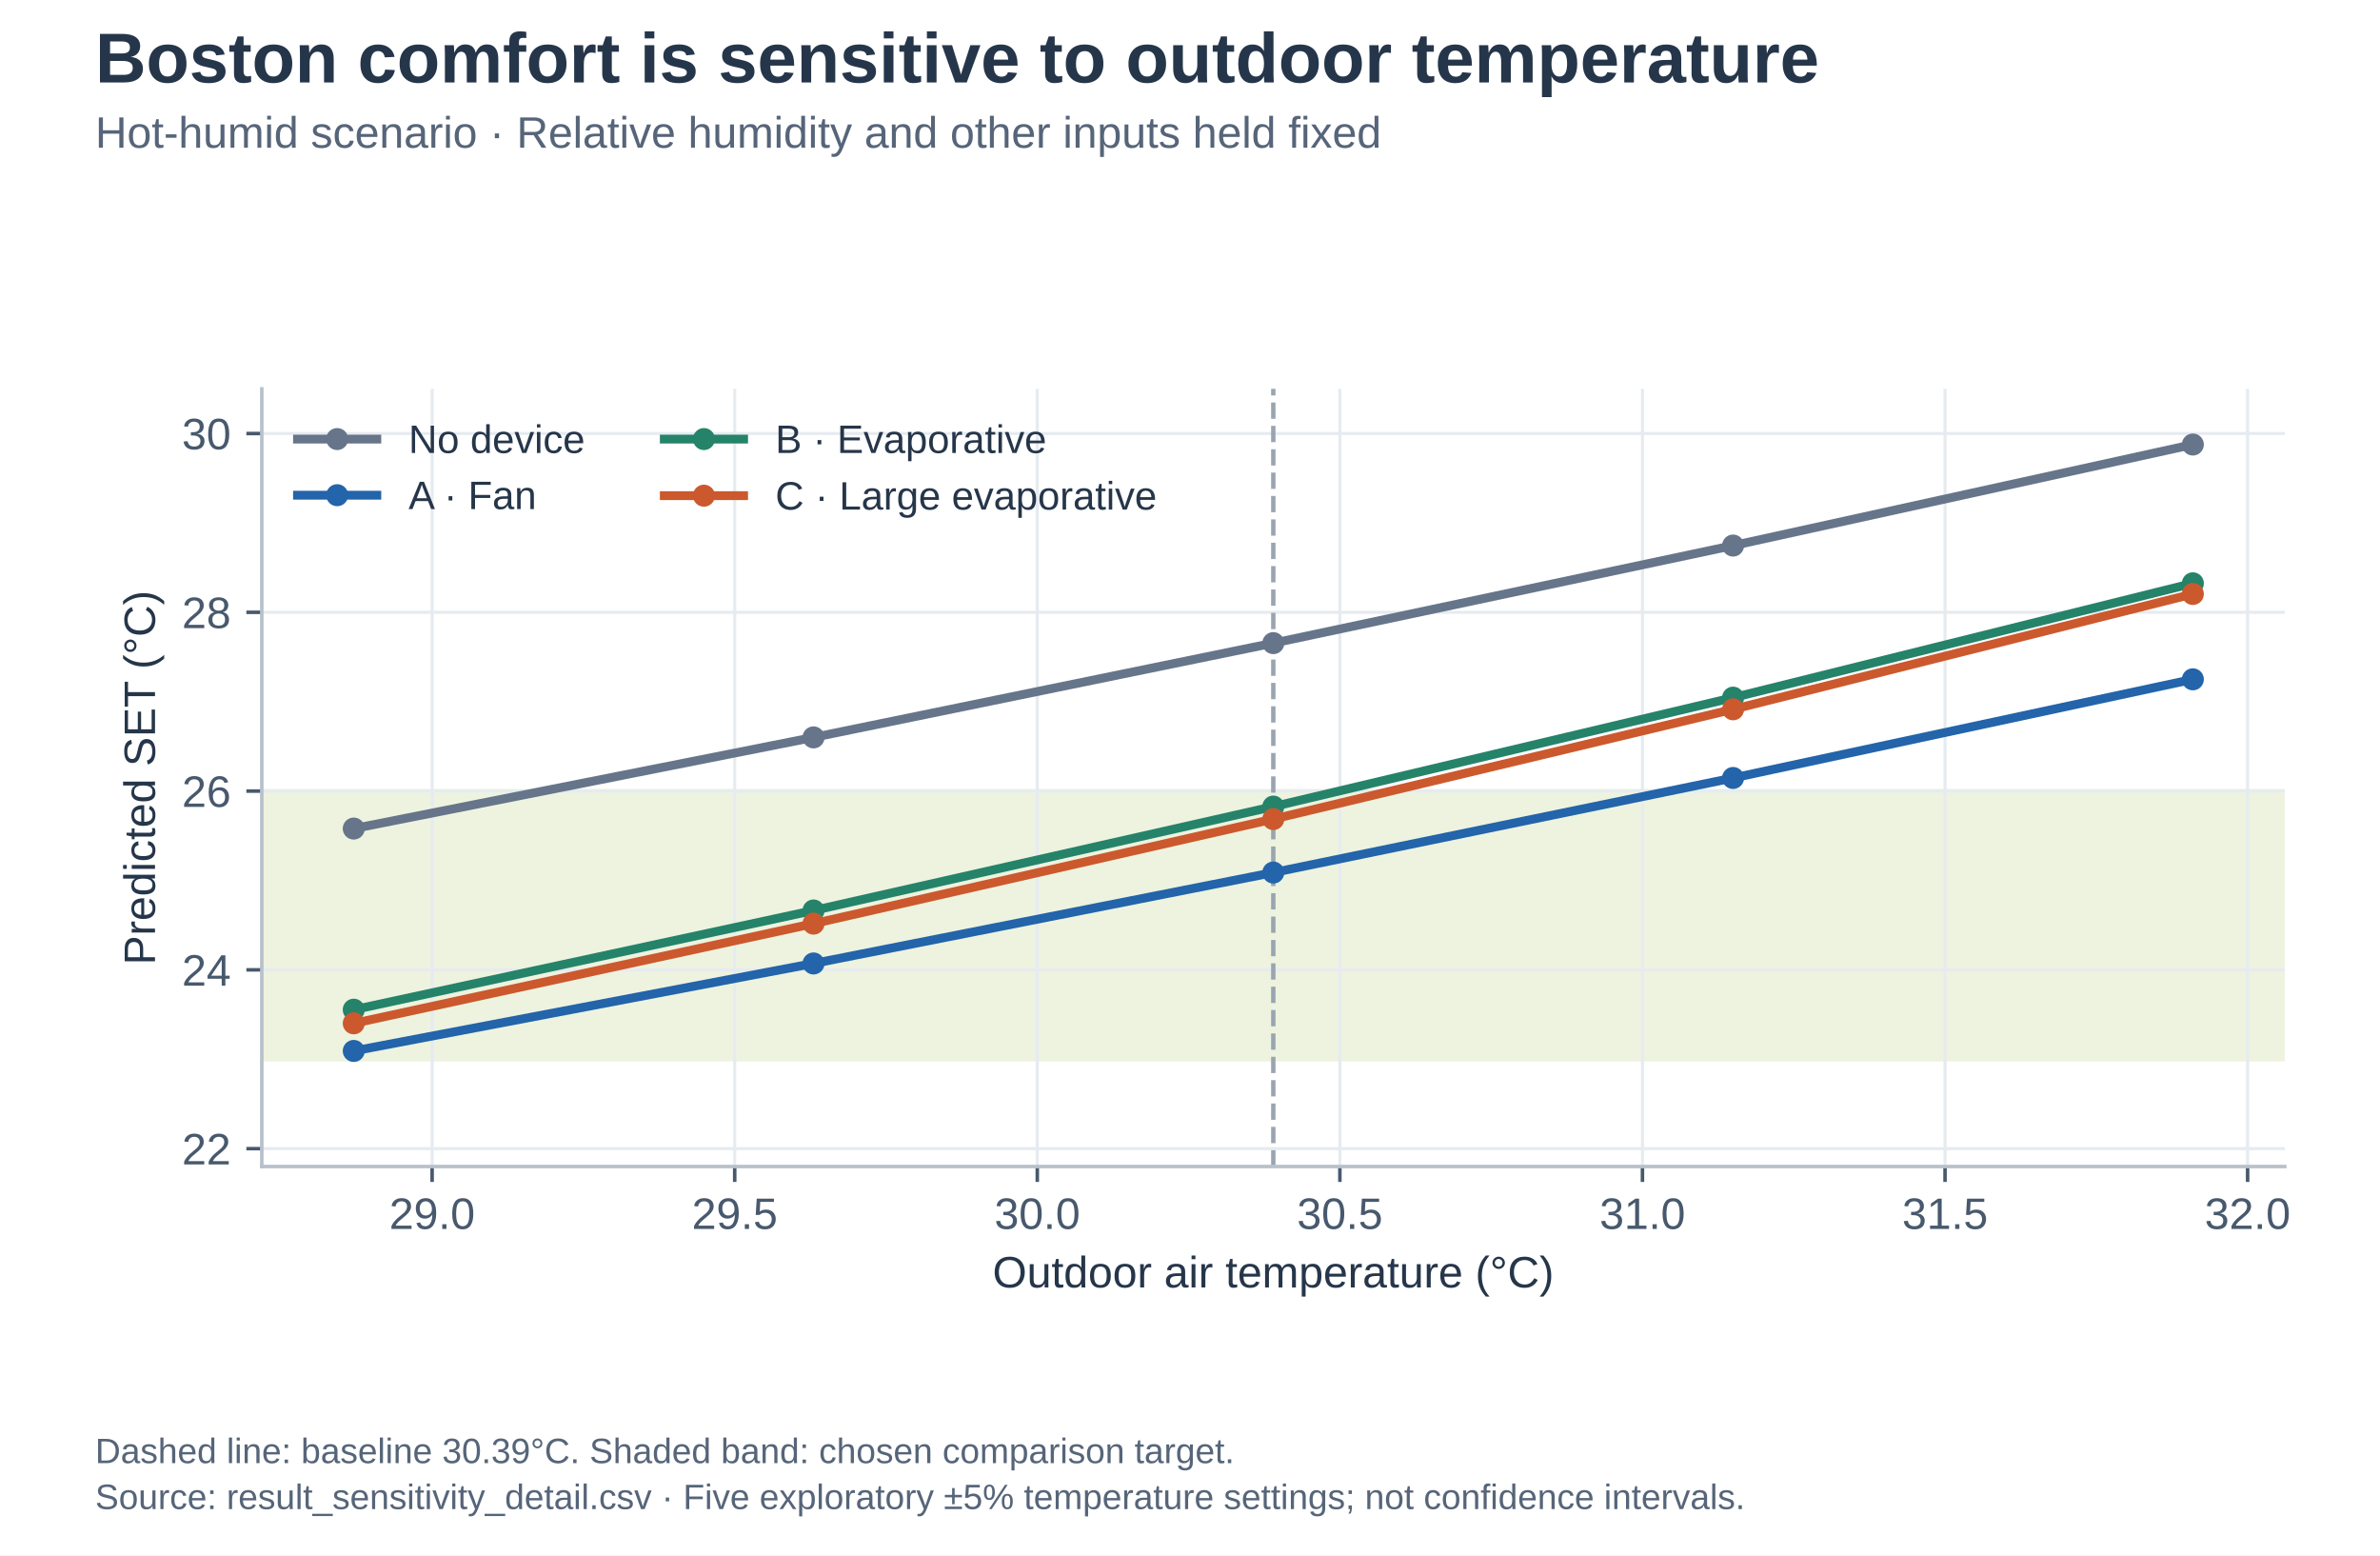
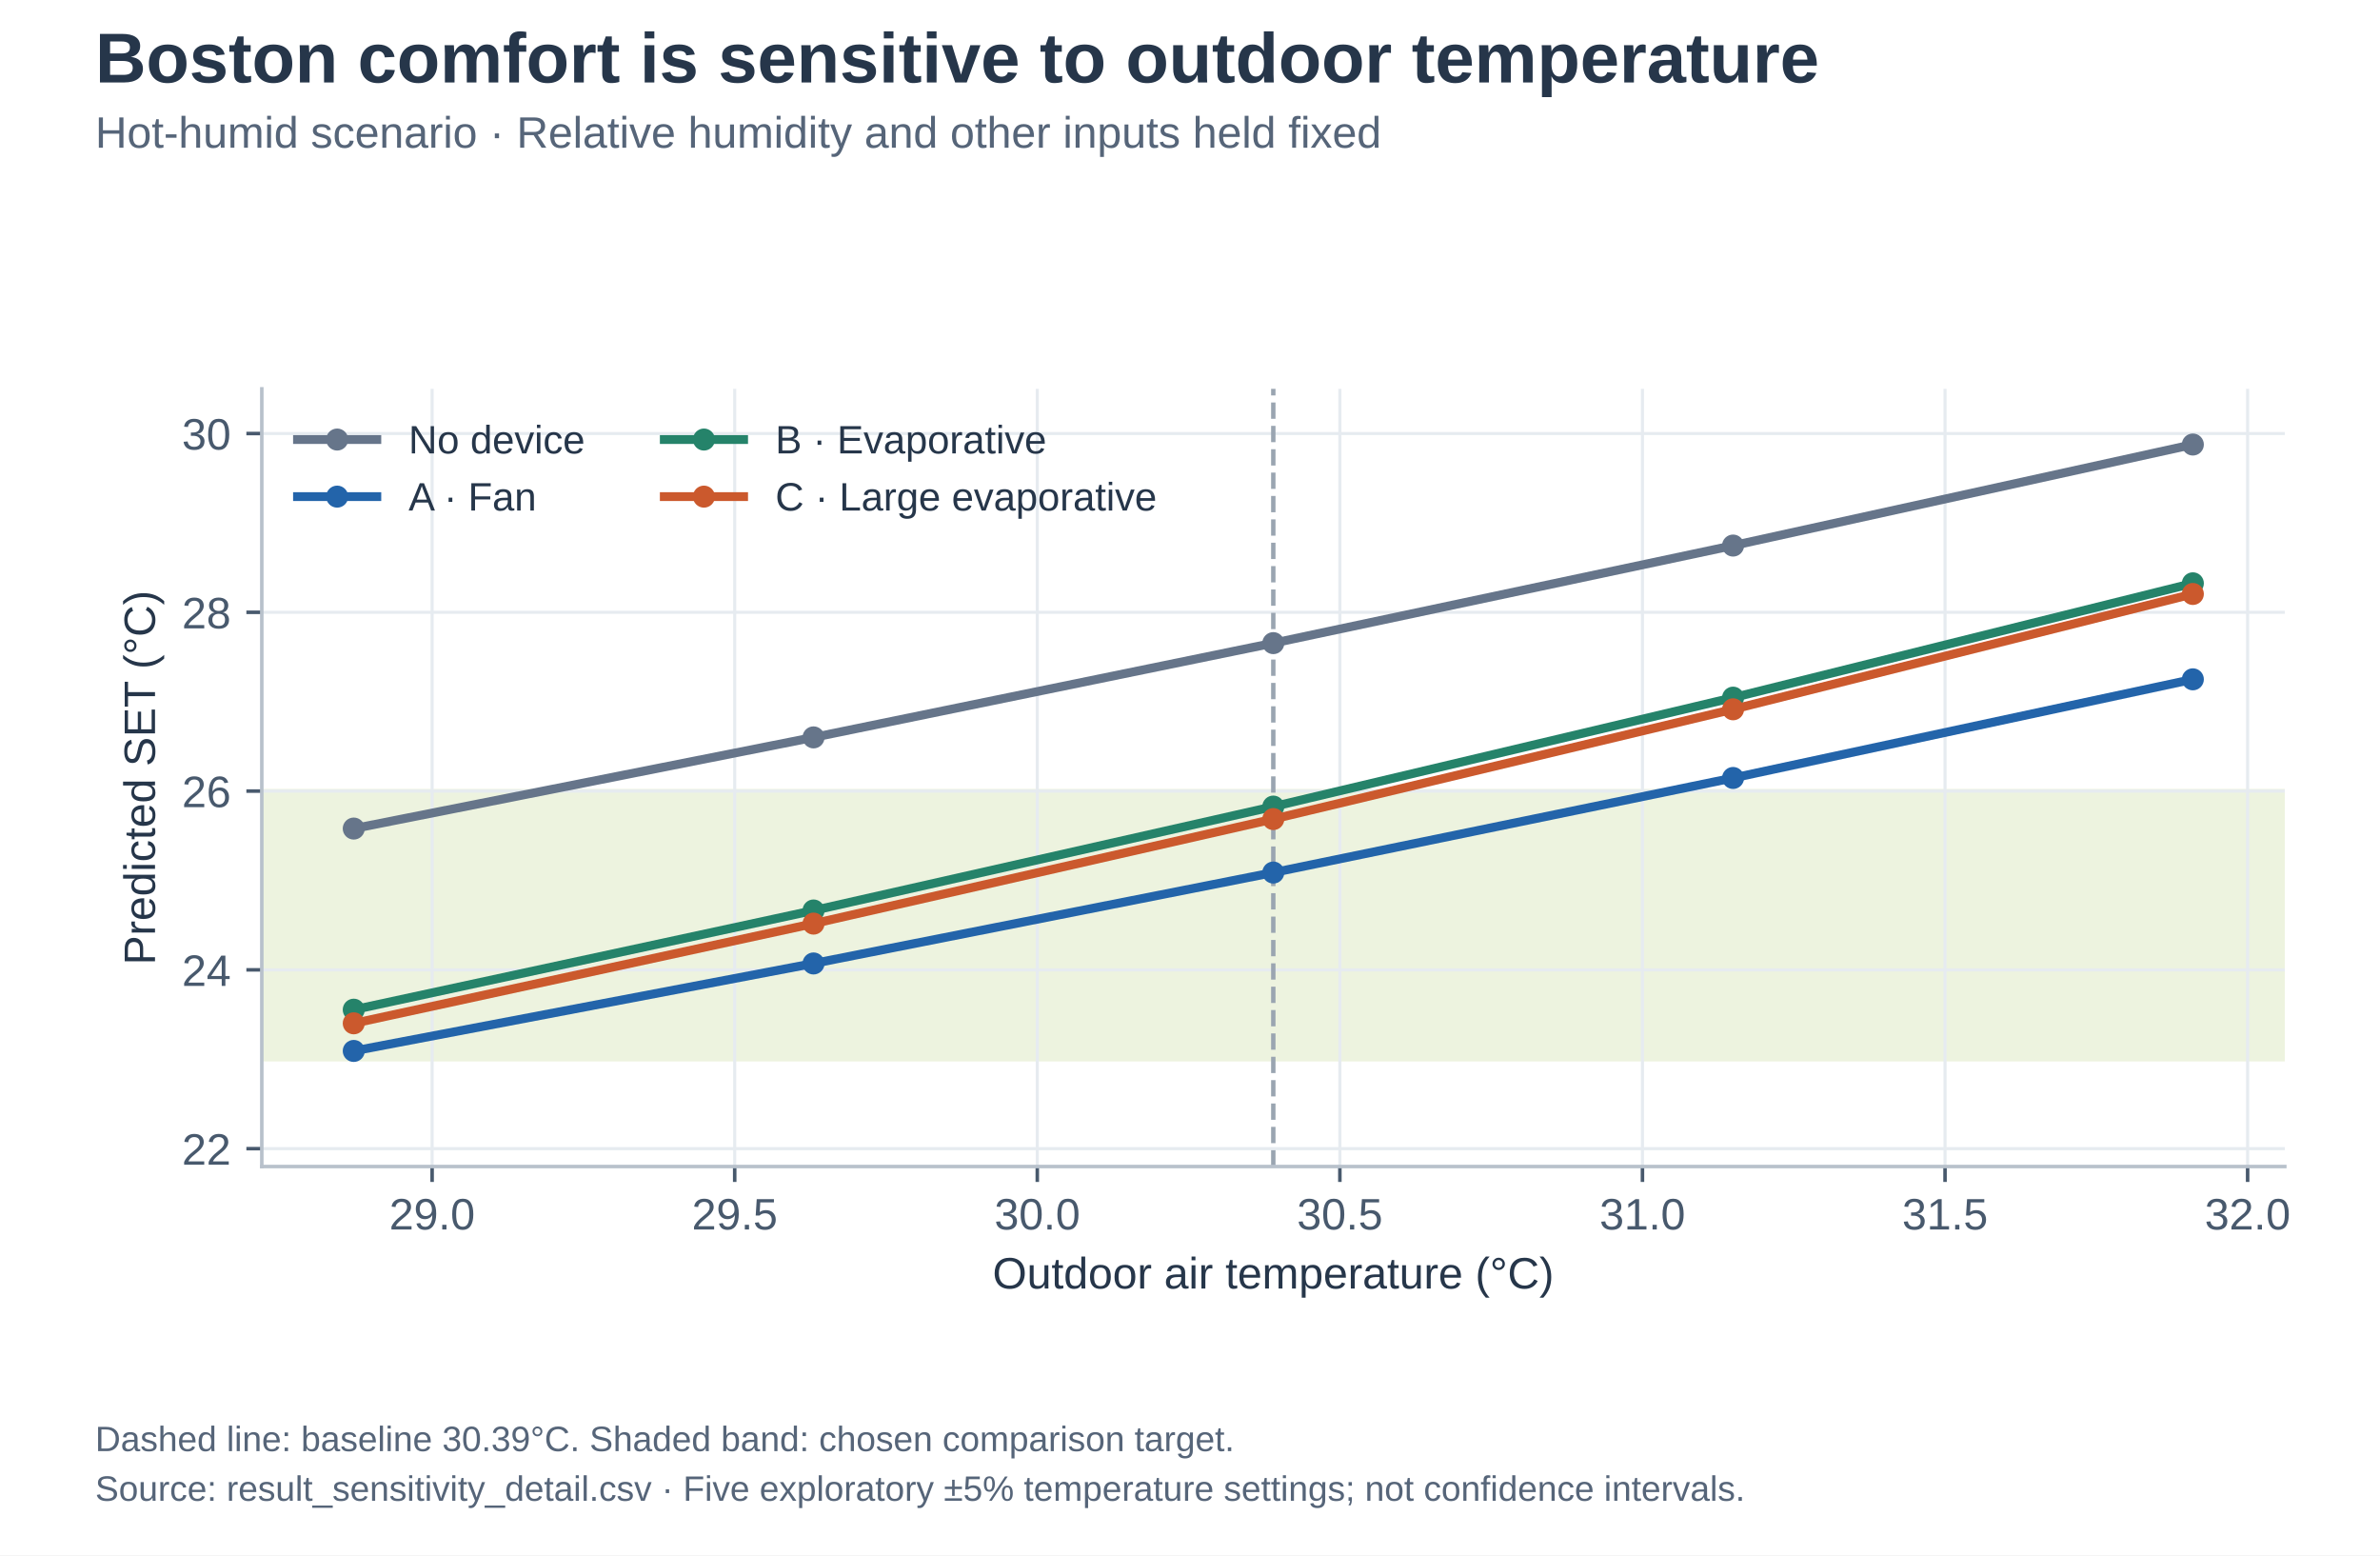
<svg xmlns="http://www.w3.org/2000/svg" xmlns:xlink="http://www.w3.org/1999/xlink" width="540pt" height="352.8pt" viewBox="0 0 540 352.8" version="1.1">
  <defs>
    <style type="text/css">*{stroke-linejoin: round; stroke-linecap: butt}</style>
  </defs>
  <g id="figure_1">
    <g id="patch_1">
      <path d="M 0 352.8  L 540 352.8  L 540 0  L 0 0  z " style="fill: #ffffff" />
    </g>
    <g id="axes_1">
      <g id="patch_2">
        <path d="M 59.4 264.6  L 518.4 264.6  L 518.4 88.2  L 59.4 88.2  z " style="fill: #ffffff" />
      </g>
      <g id="patch_3">
-         <path d="M 59.4 240.269  L 518.4 240.269  L 518.4 179.441  L 59.4 179.441  z " clip-path="url(#p90cca57679)" style="fill: #edf3df; stroke: #edf3df; stroke-linejoin: miter" />
+         <path d="M 59.4 240.269  L 518.4 240.269  L 518.4 179.441  L 59.4 179.441  z " clip-path="url(#pc748506ad9)" style="fill: #edf3df; stroke: #edf3df; stroke-linejoin: miter" />
      </g>
      <g id="matplotlib.axis_1">
        <g id="xtick_1">
          <g id="line2d_1">
-             <path d="M 98.045 264.6  L 98.045 88.2  " clip-path="url(#p90cca57679)" style="fill: none; stroke: #e6ebf0; stroke-width: 0.7; stroke-linecap: square" />
+             <path d="M 98.045 264.6  L 98.045 88.2  " clip-path="url(#pc748506ad9)" style="fill: none; stroke: #e6ebf0; stroke-width: 0.7; stroke-linecap: square" />
          </g>
          <g id="line2d_2">
            <defs>
-               <path id="m7eb1d6f6cf" d="M 0 0  L 0 3.5  " style="stroke: #48596d; stroke-width: 0.8" />
+               <path id="m8d72c50bd3" d="M 0 0  L 0 3.5  " style="stroke: #48596d; stroke-width: 0.8" />
            </defs>
            <g>
-               <use xlink:href="#m7eb1d6f6cf" x="98.045" y="264.6" style="fill: #48596d; stroke: #48596d; stroke-width: 0.8" />
+               <use xlink:href="#m8d72c50bd3" x="98.045" y="264.6" style="fill: #48596d; stroke: #48596d; stroke-width: 0.8" />
            </g>
          </g>
          <g id="text_1">
-             <text style="font-size: 10px; font-family: 'Arial'; text-anchor: middle; fill: #48596d" x="98.045" y="278.758" transform="rotate(-0 98.04475 278.7578)">29.0</text>
+             <text style="font-size: 10px; font-family: 'Arial'; text-anchor: middle; fill: #48596d" x="98.045" y="278.88" transform="rotate(-0 98.04475 278.8803)">29.0</text>
          </g>
        </g>
        <g id="xtick_2">
          <g id="line2d_3">
-             <path d="M 166.698 264.6  L 166.698 88.2  " clip-path="url(#p90cca57679)" style="fill: none; stroke: #e6ebf0; stroke-width: 0.7; stroke-linecap: square" />
+             <path d="M 166.698 264.6  L 166.698 88.2  " clip-path="url(#pc748506ad9)" style="fill: none; stroke: #e6ebf0; stroke-width: 0.7; stroke-linecap: square" />
          </g>
          <g id="line2d_4">
            <g>
-               <use xlink:href="#m7eb1d6f6cf" x="166.698" y="264.6" style="fill: #48596d; stroke: #48596d; stroke-width: 0.8" />
+               <use xlink:href="#m8d72c50bd3" x="166.698" y="264.6" style="fill: #48596d; stroke: #48596d; stroke-width: 0.8" />
            </g>
          </g>
          <g id="text_2">
-             <text style="font-size: 10px; font-family: 'Arial'; text-anchor: middle; fill: #48596d" x="166.698" y="278.758" transform="rotate(-0 166.6977 278.7578)">29.5</text>
+             <text style="font-size: 10px; font-family: 'Arial'; text-anchor: middle; fill: #48596d" x="166.698" y="278.88" transform="rotate(-0 166.6977 278.8803)">29.5</text>
          </g>
        </g>
        <g id="xtick_3">
          <g id="line2d_5">
-             <path d="M 235.351 264.6  L 235.351 88.2  " clip-path="url(#p90cca57679)" style="fill: none; stroke: #e6ebf0; stroke-width: 0.7; stroke-linecap: square" />
+             <path d="M 235.351 264.6  L 235.351 88.2  " clip-path="url(#pc748506ad9)" style="fill: none; stroke: #e6ebf0; stroke-width: 0.7; stroke-linecap: square" />
          </g>
          <g id="line2d_6">
            <g>
-               <use xlink:href="#m7eb1d6f6cf" x="235.351" y="264.6" style="fill: #48596d; stroke: #48596d; stroke-width: 0.8" />
+               <use xlink:href="#m8d72c50bd3" x="235.351" y="264.6" style="fill: #48596d; stroke: #48596d; stroke-width: 0.8" />
            </g>
          </g>
          <g id="text_3">
-             <text style="font-size: 10px; font-family: 'Arial'; text-anchor: middle; fill: #48596d" x="235.351" y="278.758" transform="rotate(-0 235.3507 278.7578)">30.0</text>
+             <text style="font-size: 10px; font-family: 'Arial'; text-anchor: middle; fill: #48596d" x="235.351" y="278.88" transform="rotate(-0 235.3507 278.8803)">30.0</text>
          </g>
        </g>
        <g id="xtick_4">
          <g id="line2d_7">
-             <path d="M 304.004 264.6  L 304.004 88.2  " clip-path="url(#p90cca57679)" style="fill: none; stroke: #e6ebf0; stroke-width: 0.7; stroke-linecap: square" />
+             <path d="M 304.004 264.6  L 304.004 88.2  " clip-path="url(#pc748506ad9)" style="fill: none; stroke: #e6ebf0; stroke-width: 0.7; stroke-linecap: square" />
          </g>
          <g id="line2d_8">
            <g>
-               <use xlink:href="#m7eb1d6f6cf" x="304.004" y="264.6" style="fill: #48596d; stroke: #48596d; stroke-width: 0.8" />
+               <use xlink:href="#m8d72c50bd3" x="304.004" y="264.6" style="fill: #48596d; stroke: #48596d; stroke-width: 0.8" />
            </g>
          </g>
          <g id="text_4">
-             <text style="font-size: 10px; font-family: 'Arial'; text-anchor: middle; fill: #48596d" x="304.004" y="278.758" transform="rotate(-0 304.0037 278.7578)">30.5</text>
+             <text style="font-size: 10px; font-family: 'Arial'; text-anchor: middle; fill: #48596d" x="304.004" y="278.88" transform="rotate(-0 304.0037 278.8803)">30.5</text>
          </g>
        </g>
        <g id="xtick_5">
          <g id="line2d_9">
-             <path d="M 372.657 264.6  L 372.657 88.2  " clip-path="url(#p90cca57679)" style="fill: none; stroke: #e6ebf0; stroke-width: 0.7; stroke-linecap: square" />
+             <path d="M 372.657 264.6  L 372.657 88.2  " clip-path="url(#pc748506ad9)" style="fill: none; stroke: #e6ebf0; stroke-width: 0.7; stroke-linecap: square" />
          </g>
          <g id="line2d_10">
            <g>
-               <use xlink:href="#m7eb1d6f6cf" x="372.657" y="264.6" style="fill: #48596d; stroke: #48596d; stroke-width: 0.8" />
+               <use xlink:href="#m8d72c50bd3" x="372.657" y="264.6" style="fill: #48596d; stroke: #48596d; stroke-width: 0.8" />
            </g>
          </g>
          <g id="text_5">
-             <text style="font-size: 10px; font-family: 'Arial'; text-anchor: middle; fill: #48596d" x="372.657" y="278.758" transform="rotate(-0 372.6566 278.7578)">31.0</text>
+             <text style="font-size: 10px; font-family: 'Arial'; text-anchor: middle; fill: #48596d" x="372.657" y="278.88" transform="rotate(-0 372.6566 278.8803)">31.0</text>
          </g>
        </g>
        <g id="xtick_6">
          <g id="line2d_11">
-             <path d="M 441.31 264.6  L 441.31 88.2  " clip-path="url(#p90cca57679)" style="fill: none; stroke: #e6ebf0; stroke-width: 0.7; stroke-linecap: square" />
+             <path d="M 441.31 264.6  L 441.31 88.2  " clip-path="url(#pc748506ad9)" style="fill: none; stroke: #e6ebf0; stroke-width: 0.7; stroke-linecap: square" />
          </g>
          <g id="line2d_12">
            <g>
-               <use xlink:href="#m7eb1d6f6cf" x="441.31" y="264.6" style="fill: #48596d; stroke: #48596d; stroke-width: 0.8" />
+               <use xlink:href="#m8d72c50bd3" x="441.31" y="264.6" style="fill: #48596d; stroke: #48596d; stroke-width: 0.8" />
            </g>
          </g>
          <g id="text_6">
-             <text style="font-size: 10px; font-family: 'Arial'; text-anchor: middle; fill: #48596d" x="441.31" y="278.758" transform="rotate(-0 441.3096 278.7578)">31.5</text>
+             <text style="font-size: 10px; font-family: 'Arial'; text-anchor: middle; fill: #48596d" x="441.31" y="278.88" transform="rotate(-0 441.3096 278.8803)">31.5</text>
          </g>
        </g>
        <g id="xtick_7">
          <g id="line2d_13">
-             <path d="M 509.963 264.6  L 509.963 88.2  " clip-path="url(#p90cca57679)" style="fill: none; stroke: #e6ebf0; stroke-width: 0.7; stroke-linecap: square" />
+             <path d="M 509.963 264.6  L 509.963 88.2  " clip-path="url(#pc748506ad9)" style="fill: none; stroke: #e6ebf0; stroke-width: 0.7; stroke-linecap: square" />
          </g>
          <g id="line2d_14">
            <g>
-               <use xlink:href="#m7eb1d6f6cf" x="509.963" y="264.6" style="fill: #48596d; stroke: #48596d; stroke-width: 0.8" />
+               <use xlink:href="#m8d72c50bd3" x="509.963" y="264.6" style="fill: #48596d; stroke: #48596d; stroke-width: 0.8" />
            </g>
          </g>
          <g id="text_7">
-             <text style="font-size: 10px; font-family: 'Arial'; text-anchor: middle; fill: #48596d" x="509.963" y="278.758" transform="rotate(-0 509.9626 278.7578)">32.0</text>
+             <text style="font-size: 10px; font-family: 'Arial'; text-anchor: middle; fill: #48596d" x="509.963" y="278.88" transform="rotate(-0 509.9626 278.8803)">32.0</text>
          </g>
        </g>
        <g id="text_8">
-           <text style="font-size: 10px; font-family: 'Arial'; text-anchor: middle; fill: #26364a" x="288.9" y="292.031" transform="rotate(-0 288.9 292.0312)">Outdoor air temperature (°C)</text>
+           <text style="font-size: 10px; font-family: 'Arial'; text-anchor: middle; fill: #26364a" x="288.9" y="292.271" transform="rotate(-0 288.9 292.2707)">Outdoor air temperature (°C)</text>
        </g>
      </g>
      <g id="matplotlib.axis_2">
        <g id="ytick_1">
          <g id="line2d_15">
-             <path d="M 59.4 260.545  L 518.4 260.545  " clip-path="url(#p90cca57679)" style="fill: none; stroke: #e6ebf0; stroke-width: 0.7; stroke-linecap: square" />
+             <path d="M 59.4 260.545  L 518.4 260.545  " clip-path="url(#pc748506ad9)" style="fill: none; stroke: #e6ebf0; stroke-width: 0.7; stroke-linecap: square" />
          </g>
          <g id="line2d_16">
            <defs>
-               <path id="m0a25373035" d="M 0 0  L -3.5 0  " style="stroke: #48596d; stroke-width: 0.8" />
+               <path id="m12087906ab" d="M 0 0  L -3.5 0  " style="stroke: #48596d; stroke-width: 0.8" />
            </defs>
            <g>
-               <use xlink:href="#m0a25373035" x="59.4" y="260.545" style="fill: #48596d; stroke: #48596d; stroke-width: 0.8" />
+               <use xlink:href="#m12087906ab" x="59.4" y="260.545" style="fill: #48596d; stroke: #48596d; stroke-width: 0.8" />
            </g>
          </g>
          <g id="text_9">
-             <text style="font-size: 10px; font-family: 'Arial'; text-anchor: end; fill: #48596d" x="52.4" y="264.124" transform="rotate(-0 52.4 264.1237)">22</text>
+             <text style="font-size: 10px; font-family: 'Arial'; text-anchor: end; fill: #48596d" x="52.4" y="264.185" transform="rotate(-0 52.4 264.185)">22</text>
          </g>
        </g>
        <g id="ytick_2">
          <g id="line2d_17">
-             <path d="M 59.4 219.993  L 518.4 219.993  " clip-path="url(#p90cca57679)" style="fill: none; stroke: #e6ebf0; stroke-width: 0.7; stroke-linecap: square" />
+             <path d="M 59.4 219.993  L 518.4 219.993  " clip-path="url(#pc748506ad9)" style="fill: none; stroke: #e6ebf0; stroke-width: 0.7; stroke-linecap: square" />
          </g>
          <g id="line2d_18">
            <g>
-               <use xlink:href="#m0a25373035" x="59.4" y="219.993" style="fill: #48596d; stroke: #48596d; stroke-width: 0.8" />
+               <use xlink:href="#m12087906ab" x="59.4" y="219.993" style="fill: #48596d; stroke: #48596d; stroke-width: 0.8" />
            </g>
          </g>
          <g id="text_10">
-             <text style="font-size: 10px; font-family: 'Arial'; text-anchor: end; fill: #48596d" x="52.4" y="223.572" transform="rotate(-0 52.4 223.572)">24</text>
+             <text style="font-size: 10px; font-family: 'Arial'; text-anchor: end; fill: #48596d" x="52.4" y="223.633" transform="rotate(-0 52.4 223.6332)">24</text>
          </g>
        </g>
        <g id="ytick_3">
          <g id="line2d_19">
-             <path d="M 59.4 179.441  L 518.4 179.441  " clip-path="url(#p90cca57679)" style="fill: none; stroke: #e6ebf0; stroke-width: 0.7; stroke-linecap: square" />
+             <path d="M 59.4 179.441  L 518.4 179.441  " clip-path="url(#pc748506ad9)" style="fill: none; stroke: #e6ebf0; stroke-width: 0.7; stroke-linecap: square" />
          </g>
          <g id="line2d_20">
            <g>
-               <use xlink:href="#m0a25373035" x="59.4" y="179.441" style="fill: #48596d; stroke: #48596d; stroke-width: 0.8" />
+               <use xlink:href="#m12087906ab" x="59.4" y="179.441" style="fill: #48596d; stroke: #48596d; stroke-width: 0.8" />
            </g>
          </g>
          <g id="text_11">
-             <text style="font-size: 10px; font-family: 'Arial'; text-anchor: end; fill: #48596d" x="52.4" y="183.02" transform="rotate(-0 52.4 183.0203)">26</text>
+             <text style="font-size: 10px; font-family: 'Arial'; text-anchor: end; fill: #48596d" x="52.4" y="183.082" transform="rotate(-0 52.4 183.0815)">26</text>
          </g>
        </g>
        <g id="ytick_4">
          <g id="line2d_21">
-             <path d="M 59.4 138.89  L 518.4 138.89  " clip-path="url(#p90cca57679)" style="fill: none; stroke: #e6ebf0; stroke-width: 0.7; stroke-linecap: square" />
+             <path d="M 59.4 138.89  L 518.4 138.89  " clip-path="url(#pc748506ad9)" style="fill: none; stroke: #e6ebf0; stroke-width: 0.7; stroke-linecap: square" />
          </g>
          <g id="line2d_22">
            <g>
-               <use xlink:href="#m0a25373035" x="59.4" y="138.89" style="fill: #48596d; stroke: #48596d; stroke-width: 0.8" />
+               <use xlink:href="#m12087906ab" x="59.4" y="138.89" style="fill: #48596d; stroke: #48596d; stroke-width: 0.8" />
            </g>
          </g>
          <g id="text_12">
-             <text style="font-size: 10px; font-family: 'Arial'; text-anchor: end; fill: #48596d" x="52.4" y="142.469" transform="rotate(-0 52.4 142.4686)">28</text>
+             <text style="font-size: 10px; font-family: 'Arial'; text-anchor: end; fill: #48596d" x="52.4" y="142.53" transform="rotate(-0 52.4 142.5298)">28</text>
          </g>
        </g>
        <g id="ytick_5">
          <g id="line2d_23">
-             <path d="M 59.4 98.338  L 518.4 98.338  " clip-path="url(#p90cca57679)" style="fill: none; stroke: #e6ebf0; stroke-width: 0.7; stroke-linecap: square" />
+             <path d="M 59.4 98.338  L 518.4 98.338  " clip-path="url(#pc748506ad9)" style="fill: none; stroke: #e6ebf0; stroke-width: 0.7; stroke-linecap: square" />
          </g>
          <g id="line2d_24">
            <g>
-               <use xlink:href="#m0a25373035" x="59.4" y="98.338" style="fill: #48596d; stroke: #48596d; stroke-width: 0.8" />
+               <use xlink:href="#m12087906ab" x="59.4" y="98.338" style="fill: #48596d; stroke: #48596d; stroke-width: 0.8" />
            </g>
          </g>
          <g id="text_13">
-             <text style="font-size: 10px; font-family: 'Arial'; text-anchor: end; fill: #48596d" x="52.4" y="101.917" transform="rotate(-0 52.4 101.9168)">30</text>
+             <text style="font-size: 10px; font-family: 'Arial'; text-anchor: end; fill: #48596d" x="52.4" y="101.978" transform="rotate(-0 52.4 101.9781)">30</text>
          </g>
        </g>
        <g id="text_14">
          <text style="font-size: 10px; font-family: 'Arial'; text-anchor: middle; fill: #26364a" x="35.173" y="176.4" transform="rotate(-90 35.17344 176.4)">Predicted SET (°C)</text>
        </g>
      </g>
      <g id="line2d_25">
-         <path d="M 288.9 264.6  L 288.9 88.2  " clip-path="url(#p90cca57679)" style="fill: none; stroke-dasharray: 3.7,1.6; stroke-dashoffset: 0; stroke: #9aa5b1" />
+         <path d="M 288.9 264.6  L 288.9 88.2  " clip-path="url(#pc748506ad9)" style="fill: none; stroke-dasharray: 3.7,1.6; stroke-dashoffset: 0; stroke: #9aa5b1" />
      </g>
      <g id="line2d_26">
-         <path d="M 80.264 187.942  L 184.582 167.261  L 288.9 145.879  L 393.218 123.75  L 497.536 100.831  " clip-path="url(#p90cca57679)" style="fill: none; stroke: #66758a; stroke-width: 2; stroke-linecap: square" />
+         <path d="M 80.264 187.942  L 184.582 167.261  L 288.9 145.879  L 393.218 123.75  L 497.536 100.831  " clip-path="url(#pc748506ad9)" style="fill: none; stroke: #66758a; stroke-width: 2; stroke-linecap: square" />
        <defs>
-           <path id="md944904127" d="M 0 2  C 0.53 2 1.039 1.789 1.414 1.414  C 1.789 1.039 2 0.53 2 0  C 2 -0.53 1.789 -1.039 1.414 -1.414  C 1.039 -1.789 0.53 -2 0 -2  C -0.53 -2 -1.039 -1.789 -1.414 -1.414  C -1.789 -1.039 -2 -0.53 -2 0  C -2 0.53 -1.789 1.039 -1.414 1.414  C -1.039 1.789 -0.53 2 0 2  z " style="stroke: #66758a" />
+           <path id="ma0a220830a" d="M 0 2  C 0.53 2 1.039 1.789 1.414 1.414  C 1.789 1.039 2 0.53 2 0  C 2 -0.53 1.789 -1.039 1.414 -1.414  C 1.039 -1.789 0.53 -2 0 -2  C -0.53 -2 -1.039 -1.789 -1.414 -1.414  C -1.789 -1.039 -2 -0.53 -2 0  C -2 0.53 -1.789 1.039 -1.414 1.414  C -1.039 1.789 -0.53 2 0 2  z " style="stroke: #66758a" />
        </defs>
-         <g clip-path="url(#p90cca57679)">
-           <use xlink:href="#md944904127" x="80.264" y="187.942" style="fill: #66758a; stroke: #66758a" />
-           <use xlink:href="#md944904127" x="184.582" y="167.261" style="fill: #66758a; stroke: #66758a" />
-           <use xlink:href="#md944904127" x="288.9" y="145.879" style="fill: #66758a; stroke: #66758a" />
-           <use xlink:href="#md944904127" x="393.218" y="123.75" style="fill: #66758a; stroke: #66758a" />
-           <use xlink:href="#md944904127" x="497.536" y="100.831" style="fill: #66758a; stroke: #66758a" />
+         <g clip-path="url(#pc748506ad9)">
+           <use xlink:href="#ma0a220830a" x="80.264" y="187.942" style="fill: #66758a; stroke: #66758a" />
+           <use xlink:href="#ma0a220830a" x="184.582" y="167.261" style="fill: #66758a; stroke: #66758a" />
+           <use xlink:href="#ma0a220830a" x="288.9" y="145.879" style="fill: #66758a; stroke: #66758a" />
+           <use xlink:href="#ma0a220830a" x="393.218" y="123.75" style="fill: #66758a; stroke: #66758a" />
+           <use xlink:href="#ma0a220830a" x="497.536" y="100.831" style="fill: #66758a; stroke: #66758a" />
        </g>
      </g>
      <g id="line2d_27">
-         <path d="M 80.264 238.382  L 184.582 218.54  L 288.9 197.921  L 393.218 176.465  L 497.536 154.09  " clip-path="url(#p90cca57679)" style="fill: none; stroke: #2364aa; stroke-width: 2; stroke-linecap: square" />
+         <path d="M 80.264 238.382  L 184.582 218.54  L 288.9 197.921  L 393.218 176.465  L 497.536 154.09  " clip-path="url(#pc748506ad9)" style="fill: none; stroke: #2364aa; stroke-width: 2; stroke-linecap: square" />
        <defs>
-           <path id="md72c6db356" d="M 0 2  C 0.53 2 1.039 1.789 1.414 1.414  C 1.789 1.039 2 0.53 2 0  C 2 -0.53 1.789 -1.039 1.414 -1.414  C 1.039 -1.789 0.53 -2 0 -2  C -0.53 -2 -1.039 -1.789 -1.414 -1.414  C -1.789 -1.039 -2 -0.53 -2 0  C -2 0.53 -1.789 1.039 -1.414 1.414  C -1.039 1.789 -0.53 2 0 2  z " style="stroke: #2364aa" />
+           <path id="mc5f686ee06" d="M 0 2  C 0.53 2 1.039 1.789 1.414 1.414  C 1.789 1.039 2 0.53 2 0  C 2 -0.53 1.789 -1.039 1.414 -1.414  C 1.039 -1.789 0.53 -2 0 -2  C -0.53 -2 -1.039 -1.789 -1.414 -1.414  C -1.789 -1.039 -2 -0.53 -2 0  C -2 0.53 -1.789 1.039 -1.414 1.414  C -1.039 1.789 -0.53 2 0 2  z " style="stroke: #2364aa" />
        </defs>
-         <g clip-path="url(#p90cca57679)">
-           <use xlink:href="#md72c6db356" x="80.264" y="238.382" style="fill: #2364aa; stroke: #2364aa" />
-           <use xlink:href="#md72c6db356" x="184.582" y="218.54" style="fill: #2364aa; stroke: #2364aa" />
-           <use xlink:href="#md72c6db356" x="288.9" y="197.921" style="fill: #2364aa; stroke: #2364aa" />
-           <use xlink:href="#md72c6db356" x="393.218" y="176.465" style="fill: #2364aa; stroke: #2364aa" />
-           <use xlink:href="#md72c6db356" x="497.536" y="154.09" style="fill: #2364aa; stroke: #2364aa" />
+         <g clip-path="url(#pc748506ad9)">
+           <use xlink:href="#mc5f686ee06" x="80.264" y="238.382" style="fill: #2364aa; stroke: #2364aa" />
+           <use xlink:href="#mc5f686ee06" x="184.582" y="218.54" style="fill: #2364aa; stroke: #2364aa" />
+           <use xlink:href="#mc5f686ee06" x="288.9" y="197.921" style="fill: #2364aa; stroke: #2364aa" />
+           <use xlink:href="#mc5f686ee06" x="393.218" y="176.465" style="fill: #2364aa; stroke: #2364aa" />
+           <use xlink:href="#mc5f686ee06" x="497.536" y="154.09" style="fill: #2364aa; stroke: #2364aa" />
        </g>
      </g>
      <g id="line2d_28">
-         <path d="M 80.264 229.028  L 184.582 206.525  L 288.9 182.957  L 393.218 158.246  L 497.536 132.312  " clip-path="url(#p90cca57679)" style="fill: none; stroke: #25836a; stroke-width: 2; stroke-linecap: square" />
+         <path d="M 80.264 229.028  L 184.582 206.525  L 288.9 182.957  L 393.218 158.246  L 497.536 132.312  " clip-path="url(#pc748506ad9)" style="fill: none; stroke: #25836a; stroke-width: 2; stroke-linecap: square" />
        <defs>
-           <path id="m45d6b84528" d="M 0 2  C 0.53 2 1.039 1.789 1.414 1.414  C 1.789 1.039 2 0.53 2 0  C 2 -0.53 1.789 -1.039 1.414 -1.414  C 1.039 -1.789 0.53 -2 0 -2  C -0.53 -2 -1.039 -1.789 -1.414 -1.414  C -1.789 -1.039 -2 -0.53 -2 0  C -2 0.53 -1.789 1.039 -1.414 1.414  C -1.039 1.789 -0.53 2 0 2  z " style="stroke: #25836a" />
+           <path id="m65f895081e" d="M 0 2  C 0.53 2 1.039 1.789 1.414 1.414  C 1.789 1.039 2 0.53 2 0  C 2 -0.53 1.789 -1.039 1.414 -1.414  C 1.039 -1.789 0.53 -2 0 -2  C -0.53 -2 -1.039 -1.789 -1.414 -1.414  C -1.789 -1.039 -2 -0.53 -2 0  C -2 0.53 -1.789 1.039 -1.414 1.414  C -1.039 1.789 -0.53 2 0 2  z " style="stroke: #25836a" />
        </defs>
-         <g clip-path="url(#p90cca57679)">
-           <use xlink:href="#m45d6b84528" x="80.264" y="229.028" style="fill: #25836a; stroke: #25836a" />
-           <use xlink:href="#m45d6b84528" x="184.582" y="206.525" style="fill: #25836a; stroke: #25836a" />
-           <use xlink:href="#m45d6b84528" x="288.9" y="182.957" style="fill: #25836a; stroke: #25836a" />
-           <use xlink:href="#m45d6b84528" x="393.218" y="158.246" style="fill: #25836a; stroke: #25836a" />
-           <use xlink:href="#m45d6b84528" x="497.536" y="132.312" style="fill: #25836a; stroke: #25836a" />
+         <g clip-path="url(#pc748506ad9)">
+           <use xlink:href="#m65f895081e" x="80.264" y="229.028" style="fill: #25836a; stroke: #25836a" />
+           <use xlink:href="#m65f895081e" x="184.582" y="206.525" style="fill: #25836a; stroke: #25836a" />
+           <use xlink:href="#m65f895081e" x="288.9" y="182.957" style="fill: #25836a; stroke: #25836a" />
+           <use xlink:href="#m65f895081e" x="393.218" y="158.246" style="fill: #25836a; stroke: #25836a" />
+           <use xlink:href="#m65f895081e" x="497.536" y="132.312" style="fill: #25836a; stroke: #25836a" />
        </g>
      </g>
      <g id="line2d_29">
-         <path d="M 80.264 232.117  L 184.582 209.501  L 288.9 185.785  L 393.218 160.888  L 497.536 134.729  " clip-path="url(#p90cca57679)" style="fill: none; stroke: #cb592d; stroke-width: 2; stroke-linecap: square" />
+         <path d="M 80.264 232.117  L 184.582 209.501  L 288.9 185.785  L 393.218 160.888  L 497.536 134.729  " clip-path="url(#pc748506ad9)" style="fill: none; stroke: #cb592d; stroke-width: 2; stroke-linecap: square" />
        <defs>
-           <path id="m2899228d50" d="M 0 2  C 0.53 2 1.039 1.789 1.414 1.414  C 1.789 1.039 2 0.53 2 0  C 2 -0.53 1.789 -1.039 1.414 -1.414  C 1.039 -1.789 0.53 -2 0 -2  C -0.53 -2 -1.039 -1.789 -1.414 -1.414  C -1.789 -1.039 -2 -0.53 -2 0  C -2 0.53 -1.789 1.039 -1.414 1.414  C -1.039 1.789 -0.53 2 0 2  z " style="stroke: #cb592d" />
+           <path id="m9f45b7076a" d="M 0 2  C 0.53 2 1.039 1.789 1.414 1.414  C 1.789 1.039 2 0.53 2 0  C 2 -0.53 1.789 -1.039 1.414 -1.414  C 1.039 -1.789 0.53 -2 0 -2  C -0.53 -2 -1.039 -1.789 -1.414 -1.414  C -1.789 -1.039 -2 -0.53 -2 0  C -2 0.53 -1.789 1.039 -1.414 1.414  C -1.039 1.789 -0.53 2 0 2  z " style="stroke: #cb592d" />
        </defs>
-         <g clip-path="url(#p90cca57679)">
-           <use xlink:href="#m2899228d50" x="80.264" y="232.117" style="fill: #cb592d; stroke: #cb592d" />
-           <use xlink:href="#m2899228d50" x="184.582" y="209.501" style="fill: #cb592d; stroke: #cb592d" />
-           <use xlink:href="#m2899228d50" x="288.9" y="185.785" style="fill: #cb592d; stroke: #cb592d" />
-           <use xlink:href="#m2899228d50" x="393.218" y="160.888" style="fill: #cb592d; stroke: #cb592d" />
-           <use xlink:href="#m2899228d50" x="497.536" y="134.729" style="fill: #cb592d; stroke: #cb592d" />
+         <g clip-path="url(#pc748506ad9)">
+           <use xlink:href="#m9f45b7076a" x="80.264" y="232.117" style="fill: #cb592d; stroke: #cb592d" />
+           <use xlink:href="#m9f45b7076a" x="184.582" y="209.501" style="fill: #cb592d; stroke: #cb592d" />
+           <use xlink:href="#m9f45b7076a" x="288.9" y="185.785" style="fill: #cb592d; stroke: #cb592d" />
+           <use xlink:href="#m9f45b7076a" x="393.218" y="160.888" style="fill: #cb592d; stroke: #cb592d" />
+           <use xlink:href="#m9f45b7076a" x="497.536" y="134.729" style="fill: #cb592d; stroke: #cb592d" />
        </g>
      </g>
      <g id="patch_4">
        <path d="M 59.4 264.6  L 59.4 88.2  " style="fill: none; stroke: #b8c1cb; stroke-width: 0.8; stroke-linejoin: miter; stroke-linecap: square" />
      </g>
      <g id="patch_5">
        <path d="M 59.4 264.6  L 518.4 264.6  " style="fill: none; stroke: #b8c1cb; stroke-width: 0.8; stroke-linejoin: miter; stroke-linecap: square" />
      </g>
      <g id="legend_1">
        <g id="line2d_30">
-           <path d="M 67.5 99.592  L 76.5 99.592  L 85.5 99.592  " style="fill: none; stroke: #66758a; stroke-width: 2; stroke-linecap: square" />
+           <path d="M 67.5 99.702  L 76.5 99.702  L 85.5 99.702  " style="fill: none; stroke: #66758a; stroke-width: 2; stroke-linecap: square" />
          <g>
-             <use xlink:href="#md944904127" x="76.5" y="99.592" style="fill: #66758a; stroke: #66758a" />
+             <use xlink:href="#ma0a220830a" x="76.5" y="99.702" style="fill: #66758a; stroke: #66758a" />
          </g>
        </g>
        <g id="text_15">
-           <text style="font-size: 9px; font-family: 'Arial'; text-anchor: start; fill: #26364a" x="92.7" y="102.742" transform="rotate(-0 92.7 102.742)">No device</text>
+           <text style="font-size: 9px; font-family: 'Arial'; text-anchor: start; fill: #26364a" x="92.7" y="102.852" transform="rotate(-0 92.7 102.8522)">No device</text>
        </g>
        <g id="line2d_31">
-           <path d="M 67.5 112.323  L 76.5 112.323  L 85.5 112.323  " style="fill: none; stroke: #2364aa; stroke-width: 2; stroke-linecap: square" />
+           <path d="M 67.5 112.649  L 76.5 112.649  L 85.5 112.649  " style="fill: none; stroke: #2364aa; stroke-width: 2; stroke-linecap: square" />
          <g>
-             <use xlink:href="#md72c6db356" x="76.5" y="112.323" style="fill: #2364aa; stroke: #2364aa" />
+             <use xlink:href="#mc5f686ee06" x="76.5" y="112.649" style="fill: #2364aa; stroke: #2364aa" />
          </g>
        </g>
        <g id="text_16">
-           <text style="font-size: 9px; font-family: 'Arial'; text-anchor: start; fill: #26364a" x="92.7" y="115.473" transform="rotate(-0 92.7 115.4728)">A · Fan</text>
+           <text style="font-size: 9px; font-family: 'Arial'; text-anchor: start; fill: #26364a" x="92.7" y="115.799" transform="rotate(-0 92.7 115.7985)">A · Fan</text>
        </g>
        <g id="line2d_32">
-           <path d="M 150.719 99.592  L 159.719 99.592  L 168.719 99.592  " style="fill: none; stroke: #25836a; stroke-width: 2; stroke-linecap: square" />
+           <path d="M 150.719 99.702  L 159.719 99.702  L 168.719 99.702  " style="fill: none; stroke: #25836a; stroke-width: 2; stroke-linecap: square" />
          <g>
-             <use xlink:href="#m45d6b84528" x="159.719" y="99.592" style="fill: #25836a; stroke: #25836a" />
+             <use xlink:href="#m65f895081e" x="159.719" y="99.702" style="fill: #25836a; stroke: #25836a" />
          </g>
        </g>
        <g id="text_17">
-           <text style="font-size: 9px; font-family: 'Arial'; text-anchor: start; fill: #26364a" x="175.919" y="102.742" transform="rotate(-0 175.9191 102.742)">B · Evaporative</text>
+           <text style="font-size: 9px; font-family: 'Arial'; text-anchor: start; fill: #26364a" x="175.919" y="102.852" transform="rotate(-0 175.9191 102.8522)">B · Evaporative</text>
        </g>
        <g id="line2d_33">
-           <path d="M 150.719 112.433  L 159.719 112.433  L 168.719 112.433  " style="fill: none; stroke: #cb592d; stroke-width: 2; stroke-linecap: square" />
+           <path d="M 150.719 112.649  L 159.719 112.649  L 168.719 112.649  " style="fill: none; stroke: #cb592d; stroke-width: 2; stroke-linecap: square" />
          <g>
-             <use xlink:href="#m2899228d50" x="159.719" y="112.433" style="fill: #cb592d; stroke: #cb592d" />
+             <use xlink:href="#m9f45b7076a" x="159.719" y="112.649" style="fill: #cb592d; stroke: #cb592d" />
          </g>
        </g>
        <g id="text_18">
-           <text style="font-size: 9px; font-family: 'Arial'; text-anchor: start; fill: #26364a" x="175.919" y="115.582" transform="rotate(-0 175.9191 115.5825)">C · Large evaporative</text>
+           <text style="font-size: 9px; font-family: 'Arial'; text-anchor: start; fill: #26364a" x="175.919" y="115.799" transform="rotate(-0 175.9191 115.7985)">C · Large evaporative</text>
        </g>
      </g>
    </g>
    <g id="text_19">
-       <text style="font-weight: 700; font-size: 16px; font-family: 'Arial'; text-anchor: start; fill: #26364a" x="21.6" y="18.703" transform="rotate(-0 21.6 18.7035)">Boston comfort is sensitive to outdoor temperature</text>
+       <text style="font-weight: 700; font-size: 16px; font-family: 'Arial'; text-anchor: start; fill: #26364a" x="21.6" y="18.704" transform="rotate(-0 21.6 18.70444)">Boston comfort is sensitive to outdoor temperature</text>
    </g>
    <g id="text_20">
      <text style="font-size: 10px; font-family: 'Arial'; text-anchor: start; fill: #566579" x="21.6" y="33.516" transform="rotate(-0 21.6 33.516)">Hot-humid scenario · Relative humidity and other inputs held fixed</text>
    </g>
    <g id="text_21">
-       <text style="font-size: 8px; font-family: 'Arial'; fill: #566579" transform="translate(21.6 331.8769)">Dashed line: baseline 30.39°C. Shaded band: chosen comparison target.</text>
-       <text style="font-size: 8px; font-family: 'Arial'; fill: #566579" transform="translate(21.6 342.2962)">Source: result_sensitivity_detail.csv · Five exploratory ±5% temperature settings; not confidence intervals.</text>
+       <text style="font-size: 8px; font-family: 'Arial'; fill: #566579" transform="translate(21.6 329.1574)">Dashed line: baseline 30.39°C. Shaded band: chosen comparison target.</text>
+       <text style="font-size: 8px; font-family: 'Arial'; fill: #566579" transform="translate(21.6 340.4191)">Source: result_sensitivity_detail.csv · Five exploratory ±5% temperature settings; not confidence intervals.</text>
    </g>
  </g>
  <defs>
-     <clipPath id="p90cca57679">
+     <clipPath id="pc748506ad9">
      <rect x="59.4" y="88.2" width="459" height="176.4" />
    </clipPath>
  </defs>
</svg>
